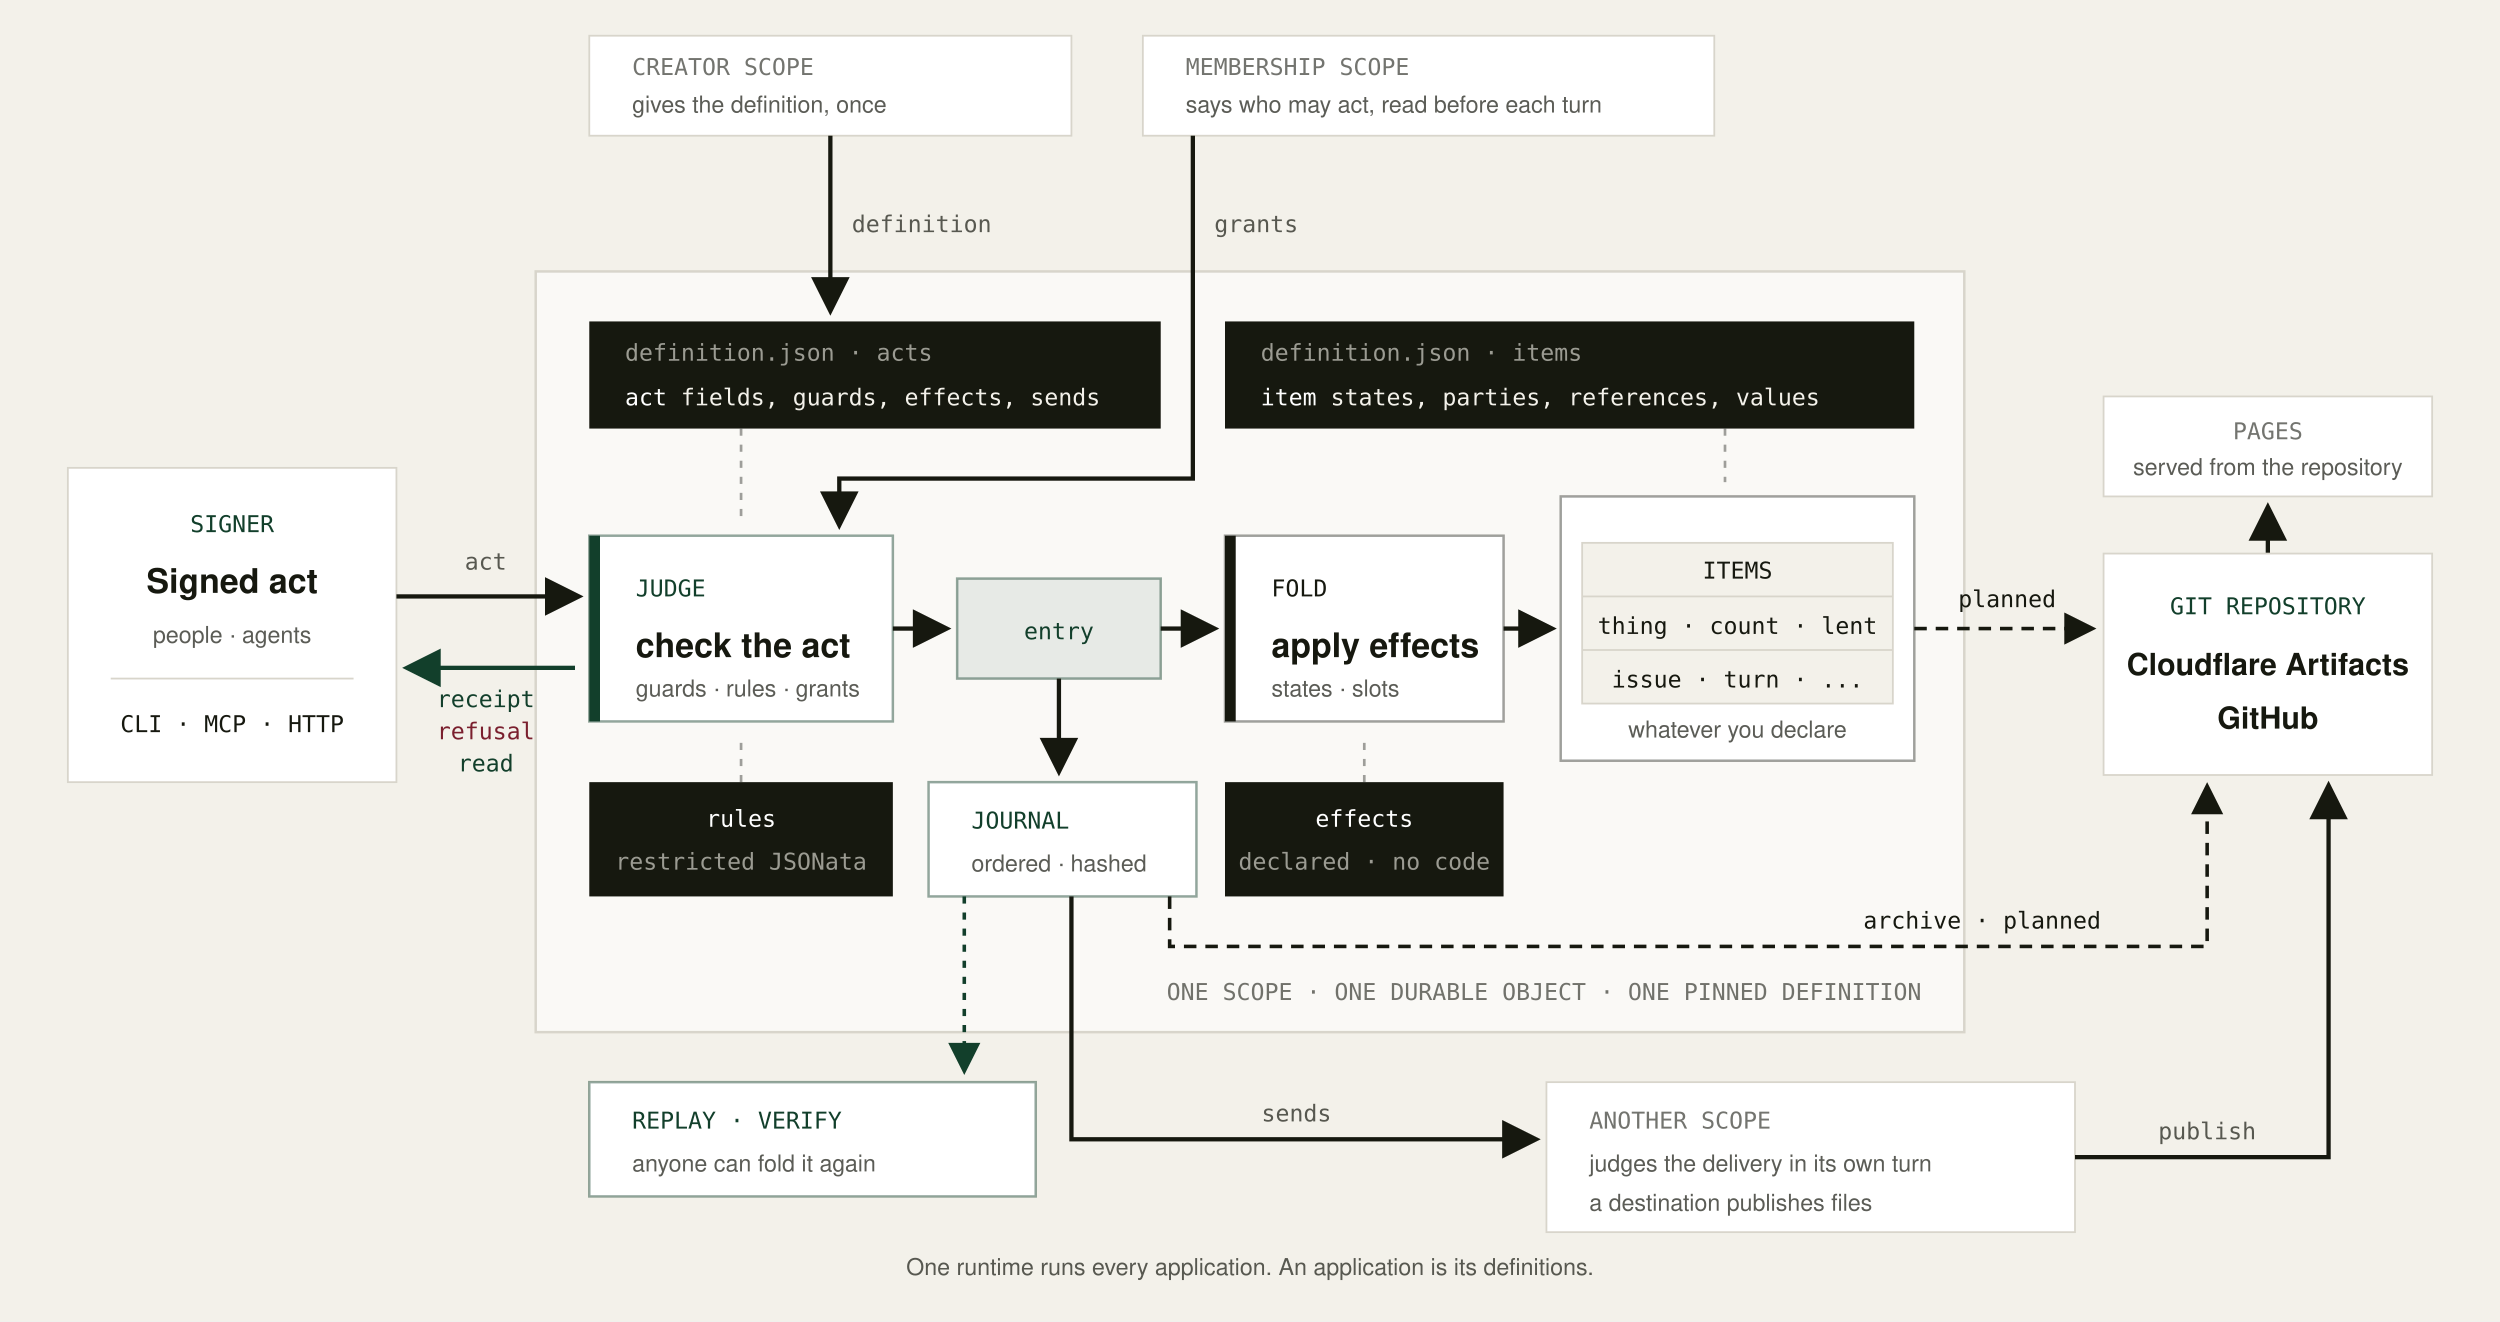
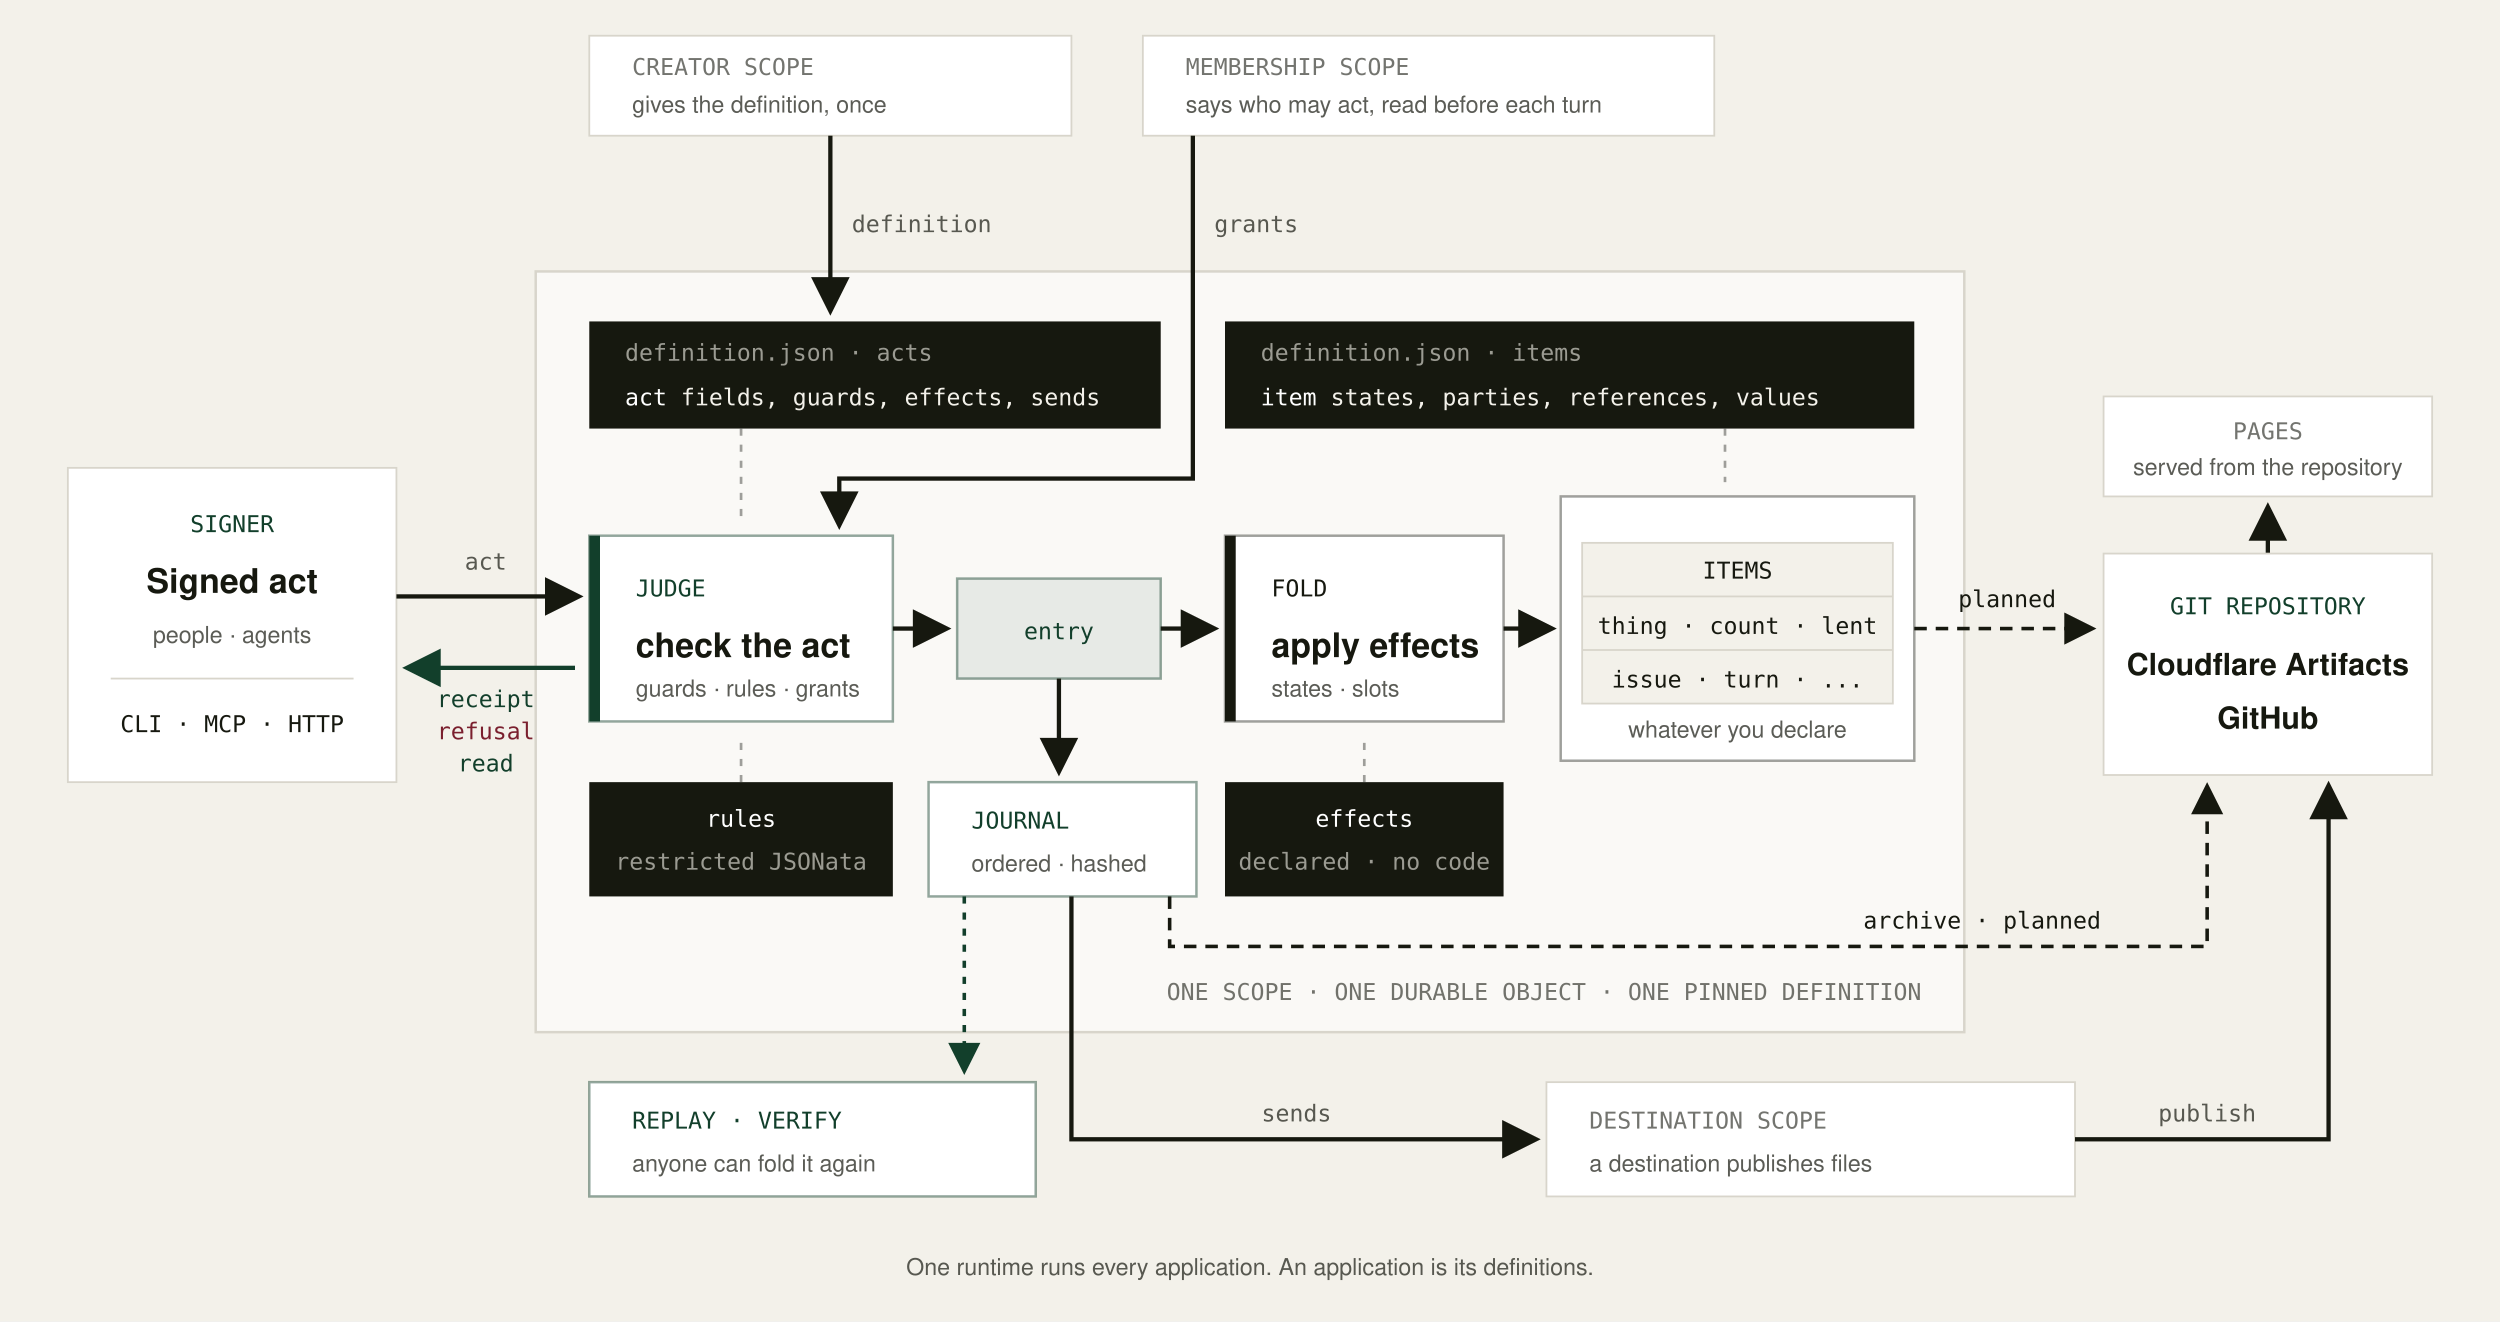
<svg xmlns="http://www.w3.org/2000/svg" viewBox="0 -90 1400 740" role="img" aria-labelledby="title desc">
  <defs>
    <marker id="arrow" markerWidth="9" markerHeight="9" refX="7" refY="4.5" orient="auto">
      <path d="M0 0L9 4.5L0 9Z" fill="#16180F" />
    </marker>
    <marker id="arrow-amber" markerWidth="9" markerHeight="9" refX="7" refY="4.5" orient="auto">
      <path d="M0 0L9 4.5L0 9Z" fill="#16180F" />
    </marker>
    <marker id="arrow-green" markerWidth="9" markerHeight="9" refX="7" refY="4.5" orient="auto">
      <path d="M0 0L9 4.5L0 9Z" fill="#123F2B" />
    </marker>
    <style>
      .sans { font-family: "Open Runde", system-ui, -apple-system, Helvetica, Arial, sans-serif; }
      .mono { font-family: "Sometype Mono", ui-monospace, Menlo, monospace; }
      .eyebrow { font-family: Teletype33, ui-monospace, Menlo, monospace; font-size: 13px; font-weight: 400; }
      .title { font-size: 19px; font-weight: 700; }
      .body { font-size: 13px; font-weight: 400; }
      .code { font-size: 13px; font-weight: 500; }
      .flow { fill: none; stroke: #16180F; stroke-width: 2.4; marker-end: url(#arrow); }
      .back { fill: none; stroke: #123F2B; stroke-width: 2.4; marker-end: url(#arrow-green); }
      .guide { fill: none; stroke: #16180F; stroke-opacity: 0.4; stroke-width: 1.5; stroke-dasharray: 4 5; }
    </style>
  </defs>
  <rect y="-90" width="1400" height="740" fill="#F3F1EA" />
  <g>
    <rect x="330" y="-70" width="270" height="56" fill="#FFFFFF" stroke="#D8D5CB" />
    <text x="354" y="-48" class="sans eyebrow" fill="#16180F" fill-opacity="0.6">CREATOR SCOPE</text>
    <text x="354" y="-27" class="sans body" fill="#16180F" fill-opacity="0.7">gives the definition, once</text>
    <rect x="640" y="-70" width="320" height="56" fill="#FFFFFF" stroke="#D8D5CB" />
    <text x="664" y="-48" class="sans eyebrow" fill="#16180F" fill-opacity="0.6">MEMBERSHIP SCOPE</text>
    <text x="664" y="-27" class="sans body" fill="#16180F" fill-opacity="0.7">says who may act, read before each turn</text>
  </g>
  <g class="sans">
    <rect x="38" y="172" width="184" height="176" fill="#FFFFFF" stroke="#D8D5CB" />
    <text x="130" y="208" text-anchor="middle" class="eyebrow" fill="#123F2B">SIGNER</text>
    <text x="130" y="242" text-anchor="middle" class="title" fill="#16180F">Signed act</text>
    <text x="130" y="270" text-anchor="middle" class="body" fill="#16180F" fill-opacity="0.7">people · agents</text>
    <path d="M62 290H198" stroke="#D8D5CB" />
    <text x="130" y="320" text-anchor="middle" class="mono code" fill="#16180F">CLI · MCP · HTTP</text>
  </g>
  <rect x="300" y="62" width="800" height="426" fill="#FFFFFF" fill-opacity="0.55" stroke="#D8D5CB" stroke-width="1.4" />
  <text x="1076" y="470" text-anchor="end" class="sans eyebrow" fill="#16180F" fill-opacity="0.6">ONE SCOPE · ONE DURABLE OBJECT · ONE PINNED DEFINITION</text>
  <path d="M222 244H322" class="flow" />
  <text x="272" y="229" text-anchor="middle" class="mono code" fill="#16180F" fill-opacity="0.7">act</text>
  <path d="M322 284H230" class="back" />
  <text x="272" y="306" text-anchor="middle" class="mono code" fill="#123F2B">receipt</text>
  <text x="272" y="324" text-anchor="middle" class="mono code" fill="#7A1F2E">refusal</text>
  <text x="272" y="342" text-anchor="middle" class="mono code" fill="#123F2B">read</text>
  <g>
    <rect x="330" y="210" width="170" height="104" fill="#FFFFFF" stroke="#123F2B" stroke-opacity="0.45" stroke-width="1.4" />
    <rect x="330" y="210" width="6" height="104" fill="#123F2B" />
    <text x="356" y="244" class="sans eyebrow" fill="#123F2B">JUDGE</text>
    <text x="356" y="278" class="sans title" fill="#16180F">check the act</text>
    <text x="356" y="300" class="sans body" fill="#16180F" fill-opacity="0.7">guards · rules · grants</text>
    <rect x="536" y="234" width="114" height="56" fill="#123F2B" fill-opacity="0.08" stroke="#123F2B" stroke-opacity="0.45" stroke-width="1.4" />
    <text x="593" y="268" text-anchor="middle" class="mono body" fill="#123F2B">entry</text>
    <rect x="686" y="210" width="156" height="104" fill="#FFFFFF" stroke="#16180F" stroke-opacity="0.4" stroke-width="1.4" />
    <rect x="686" y="210" width="6" height="104" fill="#16180F" />
    <text x="712" y="244" class="sans eyebrow" fill="#16180F">FOLD</text>
    <text x="712" y="278" class="sans title" fill="#16180F">apply effects</text>
    <text x="712" y="300" class="sans body" fill="#16180F" fill-opacity="0.7">states · slots</text>
  </g>
  <path d="M465 -14V82" class="flow" />
  <text x="477" y="40" class="mono code" fill="#16180F" fill-opacity="0.7">definition</text>
  <path d="M668 -14V178H470V202" class="flow" />
  <text x="680" y="40" class="mono code" fill="#16180F" fill-opacity="0.7">grants</text>
  <path d="M500 262H528" class="flow" />
  <path d="M650 262H678" class="flow" />
  <g>
    <rect x="330" y="90" width="320" height="60" fill="#16180F" />
    <text x="350" y="112" class="mono code" fill="#F3F1EA" fill-opacity="0.6">definition.json · acts</text>
    <text x="350" y="137" class="mono code" fill="#F3F1EA">
      <tspan fill="#FFFFFF">act</tspan> fields, guards, effects, sends</text>
    <rect x="686" y="90" width="386" height="60" fill="#16180F" />
    <text x="706" y="112" class="mono code" fill="#F3F1EA" fill-opacity="0.6">definition.json · items</text>
    <text x="706" y="137" class="mono code" fill="#F3F1EA">
      <tspan fill="#FFFFFF">item</tspan> states, parties, references, values</text>
  </g>
  <path d="M415 150V202" class="guide" />
  <path d="M966 150V180" class="guide" />
  <g>
    <rect x="330" y="348" width="170" height="64" fill="#16180F" />
    <text x="415" y="373" text-anchor="middle" class="mono code" fill="#FFFFFF">rules</text>
    <text x="415" y="397" text-anchor="middle" class="mono code" fill="#F3F1EA" fill-opacity="0.6">restricted JSONata</text>
  </g>
  <path d="M415 348V322" class="guide" />
  <path d="M593 290V340" class="flow" />
  <g>
    <rect x="520" y="348" width="150" height="64" fill="#FFFFFF" stroke="#123F2B" stroke-opacity="0.45" stroke-width="1.4" />
    <text x="544" y="374" class="sans eyebrow" fill="#123F2B">JOURNAL</text>
    <text x="544" y="398" class="sans body" fill="#16180F" fill-opacity="0.7">ordered · hashed</text>
  </g>
  <g>
    <rect x="686" y="348" width="156" height="64" fill="#16180F" />
    <text x="764" y="373" text-anchor="middle" class="mono code" fill="#FFFFFF">effects</text>
    <text x="764" y="397" text-anchor="middle" class="mono code" fill="#F3F1EA" fill-opacity="0.6">declared · no code</text>
  </g>
  <path d="M764 348V322" class="guide" />
  <path d="M842 262H867" class="flow" />
  <g>
    <rect x="874" y="188" width="198" height="148" fill="#FFFFFF" stroke="#16180F" stroke-opacity="0.4" stroke-width="1.4" />
    <rect x="886" y="214" width="174" height="90" fill="#F3F1EA" stroke="#D8D5CB" />
    <path d="M886 244H1060M886 274H1060" stroke="#D8D5CB" />
    <text x="973" y="234" text-anchor="middle" class="sans eyebrow" fill="#16180F">ITEMS</text>
    <text x="973" y="265" text-anchor="middle" class="mono code" fill="#16180F">thing · count · lent</text>
    <text x="973" y="295" text-anchor="middle" class="mono code" fill="#16180F">issue · turn · ...</text>
    <text x="973" y="323" text-anchor="middle" class="sans body" fill="#16180F" fill-opacity="0.7">whatever you declare</text>
  </g>
  <path d="M540 412V508" fill="none" stroke="#123F2B" stroke-width="2" stroke-dasharray="4 5" marker-end="url(#arrow-green)" />
  <g>
    <rect x="330" y="516" width="250" height="64" fill="#FFFFFF" stroke="#123F2B" stroke-opacity="0.45" stroke-width="1.4" />
    <text x="354" y="542" class="sans eyebrow" fill="#123F2B">REPLAY · VERIFY</text>
    <text x="354" y="566" class="sans body" fill="#16180F" fill-opacity="0.7">anyone can fold it again</text>
  </g>
  <path d="M600 412V548H858" class="flow" />
  <text x="726" y="538" text-anchor="middle" class="mono code" fill="#16180F" fill-opacity="0.7">sends</text>
  <g>
-     <rect x="866" y="516" width="296" height="84" fill="#FFFFFF" stroke="#D8D5CB" />
-     <text x="890" y="542" class="sans eyebrow" fill="#16180F" fill-opacity="0.6">ANOTHER SCOPE</text>
-     <text x="890" y="566" class="sans body" fill="#16180F" fill-opacity="0.7">judges the delivery in its own turn</text>
-     <text x="890" y="588" class="sans body" fill="#16180F" fill-opacity="0.7">a destination publishes files</text>
+     <rect x="866" y="516" width="296" height="64" fill="#FFFFFF" stroke="#D8D5CB" />
+     <text x="890" y="542" class="sans eyebrow" fill="#16180F" fill-opacity="0.6">DESTINATION SCOPE</text>
+     <text x="890" y="566" class="sans body" fill="#16180F" fill-opacity="0.7">a destination publishes files</text>
  </g>
  <path d="M655 412V440H1236V352" fill="none" stroke="#16180F" stroke-width="2" stroke-dasharray="7 5" marker-end="url(#arrow-amber)" />
  <text x="1110" y="430" text-anchor="middle" class="mono code" fill="#16180F">archive · planned</text>
-   <path d="M1162 558H1304V352" class="flow" />
-   <text x="1236" y="548" text-anchor="middle" class="mono code" fill="#16180F" fill-opacity="0.7">publish</text>
+   <path d="M1162 548H1304V352" class="flow" />
+   <text x="1236" y="538" text-anchor="middle" class="mono code" fill="#16180F" fill-opacity="0.7">publish</text>
  <path d="M1072 262H1170" fill="none" stroke="#16180F" stroke-width="2" stroke-dasharray="7 5" marker-end="url(#arrow-amber)" />
  <text x="1124" y="250" text-anchor="middle" class="mono code" fill="#16180F">planned</text>
  <path d="M1270 220V196" class="flow" />
  <g class="sans">
    <rect x="1178" y="220" width="184" height="124" fill="#FFFFFF" stroke="#D8D5CB" />
    <text x="1270" y="254" text-anchor="middle" class="eyebrow" fill="#123F2B">GIT REPOSITORY</text>
    <text x="1270" y="288" text-anchor="middle" style="font-size:17px;font-weight:700" fill="#16180F">Cloudflare Artifacts</text>
    <text x="1270" y="318" text-anchor="middle" style="font-size:17px;font-weight:700" fill="#16180F">GitHub</text>
    <rect x="1178" y="132" width="184" height="56" fill="#FFFFFF" stroke="#D8D5CB" />
    <text x="1270" y="156" text-anchor="middle" class="eyebrow" fill="#16180F" fill-opacity="0.6">PAGES</text>
    <text x="1270" y="176" text-anchor="middle" class="body" fill="#16180F" fill-opacity="0.7">served from the repository</text>
  </g>
  <text x="700" y="624" text-anchor="middle" class="sans body" fill="#16180F" fill-opacity="0.7">One runtime runs every application. An application is its definitions.</text>
</svg>
